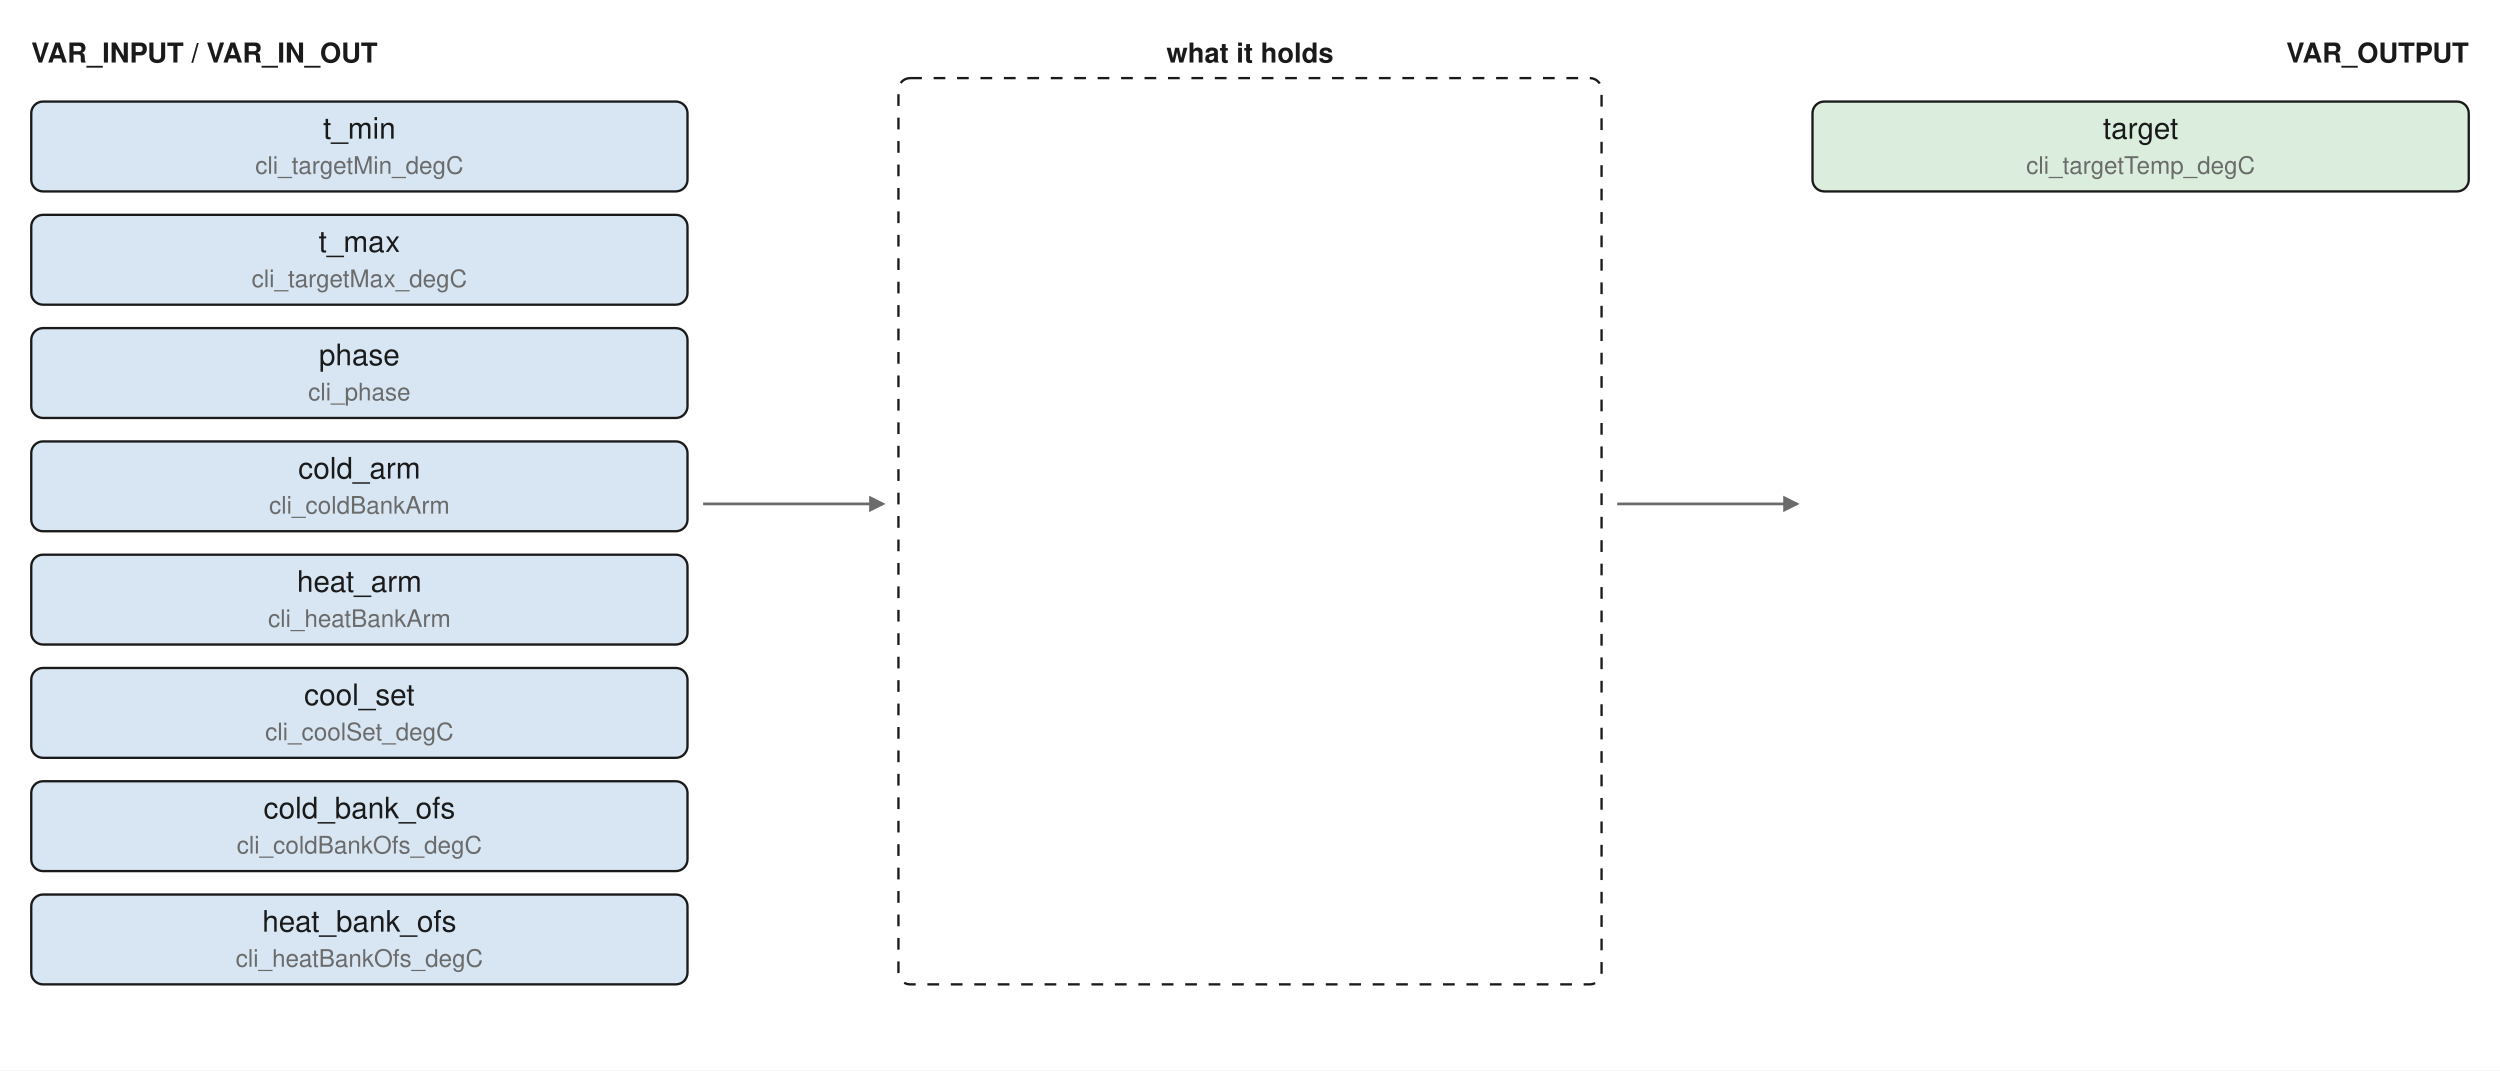
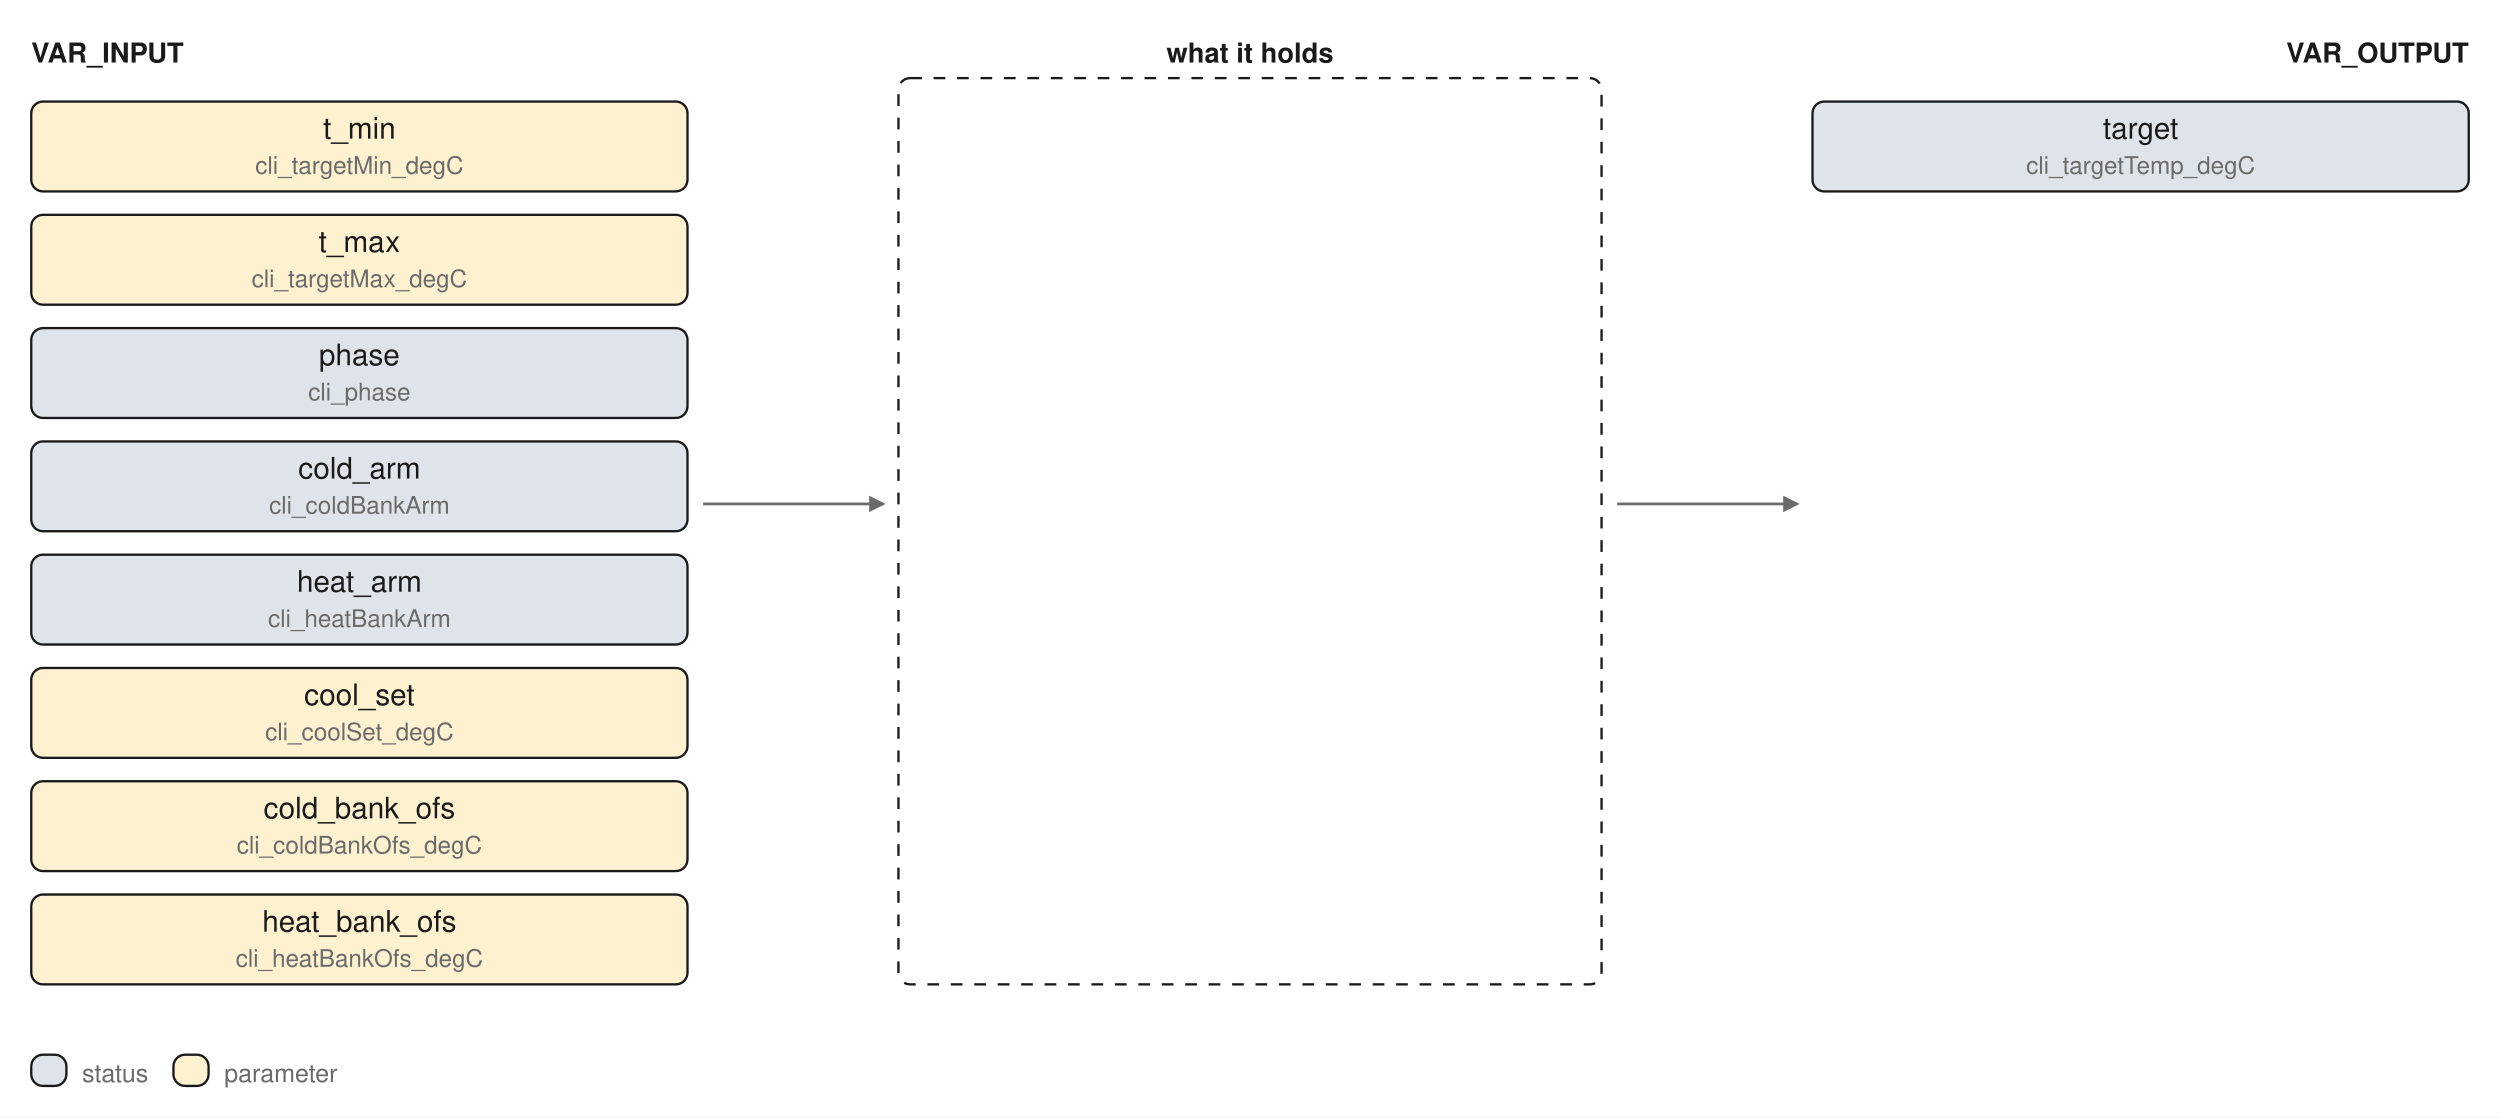
- <svg xmlns="http://www.w3.org/2000/svg" width="640" height="274" viewBox="0 0 640 274" style="max-width:100%;height:auto" content="&lt;mxfile host=&quot;app.diagrams.net&quot; type=&quot;device&quot;&gt;&lt;diagram id=&quot;target_temp&quot; name=&quot;target_temp&quot;&gt;&lt;mxGraphModel dx=&quot;640&quot; dy=&quot;274&quot; grid=&quot;0&quot; gridSize=&quot;10&quot; guides=&quot;1&quot; tooltips=&quot;1&quot; connect=&quot;1&quot; arrows=&quot;1&quot; fold=&quot;1&quot; page=&quot;1&quot; pageScale=&quot;1&quot; pageWidth=&quot;640&quot; pageHeight=&quot;274&quot; math=&quot;0&quot; shadow=&quot;0&quot;&gt;&lt;root&gt;&lt;mxCell id=&quot;0&quot;/&gt;&lt;mxCell id=&quot;1&quot; parent=&quot;0&quot;/&gt;&lt;mxCell id=&quot;n2&quot; value=&quot;VAR_INPUT / VAR_IN_OUT&quot; style=&quot;text;html=1;fontSize=7;fontColor=#1a1a1a;align=left;fontStyle=1&quot; vertex=&quot;1&quot; parent=&quot;1&quot;&gt;&lt;mxGeometry x=&quot;8&quot; y=&quot;9&quot; width=&quot;110&quot; height=&quot;11&quot; as=&quot;geometry&quot;/&gt;&lt;/mxCell&gt;&lt;mxCell id=&quot;n3&quot; value=&quot;what it holds&quot; style=&quot;text;html=1;fontSize=7;fontColor=#1a1a1a;align=center;fontStyle=1&quot; vertex=&quot;1&quot; parent=&quot;1&quot;&gt;&lt;mxGeometry x=&quot;320.0&quot; y=&quot;9&quot; width=&quot;65&quot; height=&quot;11&quot; as=&quot;geometry&quot;/&gt;&lt;/mxCell&gt;&lt;mxCell id=&quot;n4&quot; value=&quot;VAR_OUTPUT&quot; style=&quot;text;html=1;fontSize=7;fontColor=#1a1a1a;align=left;fontStyle=1&quot; vertex=&quot;1&quot; parent=&quot;1&quot;&gt;&lt;mxGeometry x=&quot;632&quot; y=&quot;9&quot; width=&quot;50&quot; height=&quot;11&quot; as=&quot;geometry&quot;/&gt;&lt;/mxCell&gt;&lt;mxCell id=&quot;n5&quot; value=&quot;t_min&quot; style=&quot;rounded=1;fillColor=#d8e6f3;strokeColor=#1a1a1a;whiteSpace=wrap;html=1;fontSize=8&quot; vertex=&quot;1&quot; parent=&quot;1&quot;&gt;&lt;mxGeometry x=&quot;8&quot; y=&quot;26&quot; width=&quot;168&quot; height=&quot;23&quot; as=&quot;geometry&quot;/&gt;&lt;/mxCell&gt;&lt;mxCell id=&quot;n6&quot; value=&quot;t_max&quot; style=&quot;rounded=1;fillColor=#d8e6f3;strokeColor=#1a1a1a;whiteSpace=wrap;html=1;fontSize=8&quot; vertex=&quot;1&quot; parent=&quot;1&quot;&gt;&lt;mxGeometry x=&quot;8&quot; y=&quot;55&quot; width=&quot;168&quot; height=&quot;23&quot; as=&quot;geometry&quot;/&gt;&lt;/mxCell&gt;&lt;mxCell id=&quot;n7&quot; value=&quot;phase&quot; style=&quot;rounded=1;fillColor=#d8e6f3;strokeColor=#1a1a1a;whiteSpace=wrap;html=1;fontSize=8&quot; vertex=&quot;1&quot; parent=&quot;1&quot;&gt;&lt;mxGeometry x=&quot;8&quot; y=&quot;84&quot; width=&quot;168&quot; height=&quot;23&quot; as=&quot;geometry&quot;/&gt;&lt;/mxCell&gt;&lt;mxCell id=&quot;n8&quot; value=&quot;cold_arm&quot; style=&quot;rounded=1;fillColor=#d8e6f3;strokeColor=#1a1a1a;whiteSpace=wrap;html=1;fontSize=8&quot; vertex=&quot;1&quot; parent=&quot;1&quot;&gt;&lt;mxGeometry x=&quot;8&quot; y=&quot;113&quot; width=&quot;168&quot; height=&quot;23&quot; as=&quot;geometry&quot;/&gt;&lt;/mxCell&gt;&lt;mxCell id=&quot;n9&quot; value=&quot;heat_arm&quot; style=&quot;rounded=1;fillColor=#d8e6f3;strokeColor=#1a1a1a;whiteSpace=wrap;html=1;fontSize=8&quot; vertex=&quot;1&quot; parent=&quot;1&quot;&gt;&lt;mxGeometry x=&quot;8&quot; y=&quot;142&quot; width=&quot;168&quot; height=&quot;23&quot; as=&quot;geometry&quot;/&gt;&lt;/mxCell&gt;&lt;mxCell id=&quot;n10&quot; value=&quot;cool_set&quot; style=&quot;rounded=1;fillColor=#d8e6f3;strokeColor=#1a1a1a;whiteSpace=wrap;html=1;fontSize=8&quot; vertex=&quot;1&quot; parent=&quot;1&quot;&gt;&lt;mxGeometry x=&quot;8&quot; y=&quot;171&quot; width=&quot;168&quot; height=&quot;23&quot; as=&quot;geometry&quot;/&gt;&lt;/mxCell&gt;&lt;mxCell id=&quot;n11&quot; value=&quot;cold_bank_ofs&quot; style=&quot;rounded=1;fillColor=#d8e6f3;strokeColor=#1a1a1a;whiteSpace=wrap;html=1;fontSize=8&quot; vertex=&quot;1&quot; parent=&quot;1&quot;&gt;&lt;mxGeometry x=&quot;8&quot; y=&quot;200&quot; width=&quot;168&quot; height=&quot;23&quot; as=&quot;geometry&quot;/&gt;&lt;/mxCell&gt;&lt;mxCell id=&quot;n12&quot; value=&quot;heat_bank_ofs&quot; style=&quot;rounded=1;fillColor=#d8e6f3;strokeColor=#1a1a1a;whiteSpace=wrap;html=1;fontSize=8&quot; vertex=&quot;1&quot; parent=&quot;1&quot;&gt;&lt;mxGeometry x=&quot;8&quot; y=&quot;229&quot; width=&quot;168&quot; height=&quot;23&quot; as=&quot;geometry&quot;/&gt;&lt;/mxCell&gt;&lt;mxCell id=&quot;n13&quot; value=&quot;target&quot; style=&quot;rounded=1;fillColor=#dbeedd;strokeColor=#1a1a1a;whiteSpace=wrap;html=1;fontSize=8&quot; vertex=&quot;1&quot; parent=&quot;1&quot;&gt;&lt;mxGeometry x=&quot;464&quot; y=&quot;26&quot; width=&quot;168&quot; height=&quot;23&quot; as=&quot;geometry&quot;/&gt;&lt;/mxCell&gt;&lt;mxCell id=&quot;n14&quot; value=&quot;&quot; style=&quot;rounded=1;fillColor=#ffffff;strokeColor=#1a1a1a;whiteSpace=wrap;html=1;fontSize=8;dashed=1&quot; vertex=&quot;1&quot; parent=&quot;1&quot;&gt;&lt;mxGeometry x=&quot;230&quot; y=&quot;20&quot; width=&quot;180&quot; height=&quot;232&quot; as=&quot;geometry&quot;/&gt;&lt;/mxCell&gt;&lt;mxCell id=&quot;e15&quot; value=&quot;&quot; style=&quot;edgeStyle=none;html=1;strokeColor=#6b6b6b;endArrow=block&quot; edge=&quot;1&quot; parent=&quot;1&quot;&gt;&lt;mxGeometry relative=&quot;1&quot; as=&quot;geometry&quot;&gt;&lt;mxPoint x=&quot;180&quot; y=&quot;129.0&quot; as=&quot;sourcePoint&quot;/&gt;&lt;mxPoint x=&quot;226&quot; y=&quot;129.0&quot; as=&quot;targetPoint&quot;/&gt;&lt;/mxGeometry&gt;&lt;/mxCell&gt;&lt;mxCell id=&quot;e16&quot; value=&quot;&quot; style=&quot;edgeStyle=none;html=1;strokeColor=#6b6b6b;endArrow=block&quot; edge=&quot;1&quot; parent=&quot;1&quot;&gt;&lt;mxGeometry relative=&quot;1&quot; as=&quot;geometry&quot;&gt;&lt;mxPoint x=&quot;414&quot; y=&quot;129.0&quot; as=&quot;sourcePoint&quot;/&gt;&lt;mxPoint x=&quot;460&quot; y=&quot;129.0&quot; as=&quot;targetPoint&quot;/&gt;&lt;/mxGeometry&gt;&lt;/mxCell&gt;&lt;/root&gt;&lt;/mxGraphModel&gt;&lt;/diagram&gt;&lt;/mxfile&gt;">
+ <svg xmlns="http://www.w3.org/2000/svg" width="640" height="286" viewBox="0 0 640 286" style="max-width:100%;height:auto" content="&lt;mxfile host=&quot;app.diagrams.net&quot; type=&quot;device&quot;&gt;&lt;diagram id=&quot;target_temp&quot; name=&quot;target_temp&quot;&gt;&lt;mxGraphModel dx=&quot;640&quot; dy=&quot;286&quot; grid=&quot;0&quot; gridSize=&quot;10&quot; guides=&quot;1&quot; tooltips=&quot;1&quot; connect=&quot;1&quot; arrows=&quot;1&quot; fold=&quot;1&quot; page=&quot;1&quot; pageScale=&quot;1&quot; pageWidth=&quot;640&quot; pageHeight=&quot;286&quot; math=&quot;0&quot; shadow=&quot;0&quot;&gt;&lt;root&gt;&lt;mxCell id=&quot;0&quot;/&gt;&lt;mxCell id=&quot;1&quot; parent=&quot;0&quot;/&gt;&lt;mxCell id=&quot;n2&quot; value=&quot;VAR_INPUT&quot; style=&quot;text;html=1;fontSize=7;fontColor=#1a1a1a;align=left;fontStyle=1&quot; vertex=&quot;1&quot; parent=&quot;1&quot;&gt;&lt;mxGeometry x=&quot;8&quot; y=&quot;9&quot; width=&quot;45&quot; height=&quot;11&quot; as=&quot;geometry&quot;/&gt;&lt;/mxCell&gt;&lt;mxCell id=&quot;n3&quot; value=&quot;what it holds&quot; style=&quot;text;html=1;fontSize=7;fontColor=#1a1a1a;align=center;fontStyle=1&quot; vertex=&quot;1&quot; parent=&quot;1&quot;&gt;&lt;mxGeometry x=&quot;320.0&quot; y=&quot;9&quot; width=&quot;65&quot; height=&quot;11&quot; as=&quot;geometry&quot;/&gt;&lt;/mxCell&gt;&lt;mxCell id=&quot;n4&quot; value=&quot;VAR_OUTPUT&quot; style=&quot;text;html=1;fontSize=7;fontColor=#1a1a1a;align=left;fontStyle=1&quot; vertex=&quot;1&quot; parent=&quot;1&quot;&gt;&lt;mxGeometry x=&quot;632&quot; y=&quot;9&quot; width=&quot;50&quot; height=&quot;11&quot; as=&quot;geometry&quot;/&gt;&lt;/mxCell&gt;&lt;mxCell id=&quot;n5&quot; value=&quot;t_min&quot; style=&quot;rounded=1;fillColor=#fdf1d0;strokeColor=#1a1a1a;whiteSpace=wrap;html=1;fontSize=8&quot; vertex=&quot;1&quot; parent=&quot;1&quot;&gt;&lt;mxGeometry x=&quot;8&quot; y=&quot;26&quot; width=&quot;168&quot; height=&quot;23&quot; as=&quot;geometry&quot;/&gt;&lt;/mxCell&gt;&lt;mxCell id=&quot;n6&quot; value=&quot;t_max&quot; style=&quot;rounded=1;fillColor=#fdf1d0;strokeColor=#1a1a1a;whiteSpace=wrap;html=1;fontSize=8&quot; vertex=&quot;1&quot; parent=&quot;1&quot;&gt;&lt;mxGeometry x=&quot;8&quot; y=&quot;55&quot; width=&quot;168&quot; height=&quot;23&quot; as=&quot;geometry&quot;/&gt;&lt;/mxCell&gt;&lt;mxCell id=&quot;n7&quot; value=&quot;phase&quot; style=&quot;rounded=1;fillColor=#dfe4ea;strokeColor=#1a1a1a;whiteSpace=wrap;html=1;fontSize=8&quot; vertex=&quot;1&quot; parent=&quot;1&quot;&gt;&lt;mxGeometry x=&quot;8&quot; y=&quot;84&quot; width=&quot;168&quot; height=&quot;23&quot; as=&quot;geometry&quot;/&gt;&lt;/mxCell&gt;&lt;mxCell id=&quot;n8&quot; value=&quot;cold_arm&quot; style=&quot;rounded=1;fillColor=#dfe4ea;strokeColor=#1a1a1a;whiteSpace=wrap;html=1;fontSize=8&quot; vertex=&quot;1&quot; parent=&quot;1&quot;&gt;&lt;mxGeometry x=&quot;8&quot; y=&quot;113&quot; width=&quot;168&quot; height=&quot;23&quot; as=&quot;geometry&quot;/&gt;&lt;/mxCell&gt;&lt;mxCell id=&quot;n9&quot; value=&quot;heat_arm&quot; style=&quot;rounded=1;fillColor=#dfe4ea;strokeColor=#1a1a1a;whiteSpace=wrap;html=1;fontSize=8&quot; vertex=&quot;1&quot; parent=&quot;1&quot;&gt;&lt;mxGeometry x=&quot;8&quot; y=&quot;142&quot; width=&quot;168&quot; height=&quot;23&quot; as=&quot;geometry&quot;/&gt;&lt;/mxCell&gt;&lt;mxCell id=&quot;n10&quot; value=&quot;cool_set&quot; style=&quot;rounded=1;fillColor=#fdf1d0;strokeColor=#1a1a1a;whiteSpace=wrap;html=1;fontSize=8&quot; vertex=&quot;1&quot; parent=&quot;1&quot;&gt;&lt;mxGeometry x=&quot;8&quot; y=&quot;171&quot; width=&quot;168&quot; height=&quot;23&quot; as=&quot;geometry&quot;/&gt;&lt;/mxCell&gt;&lt;mxCell id=&quot;n11&quot; value=&quot;cold_bank_ofs&quot; style=&quot;rounded=1;fillColor=#fdf1d0;strokeColor=#1a1a1a;whiteSpace=wrap;html=1;fontSize=8&quot; vertex=&quot;1&quot; parent=&quot;1&quot;&gt;&lt;mxGeometry x=&quot;8&quot; y=&quot;200&quot; width=&quot;168&quot; height=&quot;23&quot; as=&quot;geometry&quot;/&gt;&lt;/mxCell&gt;&lt;mxCell id=&quot;n12&quot; value=&quot;heat_bank_ofs&quot; style=&quot;rounded=1;fillColor=#fdf1d0;strokeColor=#1a1a1a;whiteSpace=wrap;html=1;fontSize=8&quot; vertex=&quot;1&quot; parent=&quot;1&quot;&gt;&lt;mxGeometry x=&quot;8&quot; y=&quot;229&quot; width=&quot;168&quot; height=&quot;23&quot; as=&quot;geometry&quot;/&gt;&lt;/mxCell&gt;&lt;mxCell id=&quot;n13&quot; value=&quot;target&quot; style=&quot;rounded=1;fillColor=#dfe4ea;strokeColor=#1a1a1a;whiteSpace=wrap;html=1;fontSize=8&quot; vertex=&quot;1&quot; parent=&quot;1&quot;&gt;&lt;mxGeometry x=&quot;464&quot; y=&quot;26&quot; width=&quot;168&quot; height=&quot;23&quot; as=&quot;geometry&quot;/&gt;&lt;/mxCell&gt;&lt;mxCell id=&quot;n14&quot; value=&quot;&quot; style=&quot;rounded=1;fillColor=#ffffff;strokeColor=#1a1a1a;whiteSpace=wrap;html=1;fontSize=8;dashed=1&quot; vertex=&quot;1&quot; parent=&quot;1&quot;&gt;&lt;mxGeometry x=&quot;230&quot; y=&quot;20&quot; width=&quot;180&quot; height=&quot;232&quot; as=&quot;geometry&quot;/&gt;&lt;/mxCell&gt;&lt;mxCell id=&quot;e15&quot; value=&quot;&quot; style=&quot;edgeStyle=none;html=1;strokeColor=#6b6b6b;endArrow=block&quot; edge=&quot;1&quot; parent=&quot;1&quot;&gt;&lt;mxGeometry relative=&quot;1&quot; as=&quot;geometry&quot;&gt;&lt;mxPoint x=&quot;180&quot; y=&quot;129.0&quot; as=&quot;sourcePoint&quot;/&gt;&lt;mxPoint x=&quot;226&quot; y=&quot;129.0&quot; as=&quot;targetPoint&quot;/&gt;&lt;/mxGeometry&gt;&lt;/mxCell&gt;&lt;mxCell id=&quot;e16&quot; value=&quot;&quot; style=&quot;edgeStyle=none;html=1;strokeColor=#6b6b6b;endArrow=block&quot; edge=&quot;1&quot; parent=&quot;1&quot;&gt;&lt;mxGeometry relative=&quot;1&quot; as=&quot;geometry&quot;&gt;&lt;mxPoint x=&quot;414&quot; y=&quot;129.0&quot; as=&quot;sourcePoint&quot;/&gt;&lt;mxPoint x=&quot;460&quot; y=&quot;129.0&quot; as=&quot;targetPoint&quot;/&gt;&lt;/mxGeometry&gt;&lt;/mxCell&gt;&lt;mxCell id=&quot;n17&quot; value=&quot;&quot; style=&quot;rounded=1;fillColor=#dfe4ea;strokeColor=#1a1a1a;whiteSpace=wrap;html=1;fontSize=8&quot; vertex=&quot;1&quot; parent=&quot;1&quot;&gt;&lt;mxGeometry x=&quot;8&quot; y=&quot;270&quot; width=&quot;9&quot; height=&quot;8&quot; as=&quot;geometry&quot;/&gt;&lt;/mxCell&gt;&lt;mxCell id=&quot;n18&quot; value=&quot;status&quot; style=&quot;text;html=1;fontSize=6;fontColor=#6b6b6b;align=left&quot; vertex=&quot;1&quot; parent=&quot;1&quot;&gt;&lt;mxGeometry x=&quot;21&quot; y=&quot;270.6&quot; width=&quot;40&quot; height=&quot;10.4&quot; as=&quot;geometry&quot;/&gt;&lt;/mxCell&gt;&lt;mxCell id=&quot;n19&quot; value=&quot;&quot; style=&quot;rounded=1;fillColor=#fdf1d0;strokeColor=#1a1a1a;whiteSpace=wrap;html=1;fontSize=8&quot; vertex=&quot;1&quot; parent=&quot;1&quot;&gt;&lt;mxGeometry x=&quot;44.4&quot; y=&quot;270&quot; width=&quot;9&quot; height=&quot;8&quot; as=&quot;geometry&quot;/&gt;&lt;/mxCell&gt;&lt;mxCell id=&quot;n20&quot; value=&quot;parameter&quot; style=&quot;text;html=1;fontSize=6;fontColor=#6b6b6b;align=left&quot; vertex=&quot;1&quot; parent=&quot;1&quot;&gt;&lt;mxGeometry x=&quot;57.4&quot; y=&quot;270.6&quot; width=&quot;45&quot; height=&quot;10.4&quot; as=&quot;geometry&quot;/&gt;&lt;/mxCell&gt;&lt;/root&gt;&lt;/mxGraphModel&gt;&lt;/diagram&gt;&lt;/mxfile&gt;">
  <defs>
    <marker id="a" markerWidth="6" markerHeight="6" refX="5" refY="3" orient="auto">
      <path d="M0,0 L6,3 L0,6 z" fill="#6b6b6b" />
    </marker>
  </defs>
-   <rect width="640" height="274" fill="#ffffff" />
-   <text x="8" y="16" font-family="Helvetica,Arial,sans-serif" font-size="7" fill="#1a1a1a" text-anchor="start" font-weight="bold">VAR_INPUT / VAR_IN_OUT</text>
+   <rect width="640" height="286" fill="#ffffff" />
+   <text x="8" y="16" font-family="Helvetica,Arial,sans-serif" font-size="7" fill="#1a1a1a" text-anchor="start" font-weight="bold">VAR_INPUT</text>
  <text x="320.0" y="16" font-family="Helvetica,Arial,sans-serif" font-size="7" fill="#1a1a1a" text-anchor="middle" font-weight="bold">what it holds</text>
  <text x="632" y="16" font-family="Helvetica,Arial,sans-serif" font-size="7" fill="#1a1a1a" text-anchor="end" font-weight="bold">VAR_OUTPUT</text>
-   <rect x="8" y="26" width="168" height="23" rx="3" fill="#d8e6f3" stroke="#1a1a1a" stroke-width="0.6" />
+   <rect x="8" y="26" width="168" height="23" rx="3" fill="#fdf1d0" stroke="#1a1a1a" stroke-width="0.6" />
  <text x="92.0" y="35.5" font-family="Helvetica,Arial,sans-serif" font-size="7.6" fill="#1a1a1a" text-anchor="middle">t_min</text>
  <text x="92.0" y="44.5" font-family="Helvetica,Arial,sans-serif" font-size="6.2" fill="#6b6b6b" text-anchor="middle">cli_targetMin_degC</text>
-   <rect x="8" y="55" width="168" height="23" rx="3" fill="#d8e6f3" stroke="#1a1a1a" stroke-width="0.6" />
+   <rect x="8" y="55" width="168" height="23" rx="3" fill="#fdf1d0" stroke="#1a1a1a" stroke-width="0.6" />
  <text x="92.0" y="64.5" font-family="Helvetica,Arial,sans-serif" font-size="7.6" fill="#1a1a1a" text-anchor="middle">t_max</text>
  <text x="92.0" y="73.5" font-family="Helvetica,Arial,sans-serif" font-size="6.2" fill="#6b6b6b" text-anchor="middle">cli_targetMax_degC</text>
-   <rect x="8" y="84" width="168" height="23" rx="3" fill="#d8e6f3" stroke="#1a1a1a" stroke-width="0.6" />
+   <rect x="8" y="84" width="168" height="23" rx="3" fill="#dfe4ea" stroke="#1a1a1a" stroke-width="0.6" />
  <text x="92.0" y="93.5" font-family="Helvetica,Arial,sans-serif" font-size="7.6" fill="#1a1a1a" text-anchor="middle">phase</text>
  <text x="92.0" y="102.5" font-family="Helvetica,Arial,sans-serif" font-size="6.2" fill="#6b6b6b" text-anchor="middle">cli_phase</text>
-   <rect x="8" y="113" width="168" height="23" rx="3" fill="#d8e6f3" stroke="#1a1a1a" stroke-width="0.6" />
+   <rect x="8" y="113" width="168" height="23" rx="3" fill="#dfe4ea" stroke="#1a1a1a" stroke-width="0.6" />
  <text x="92.0" y="122.5" font-family="Helvetica,Arial,sans-serif" font-size="7.6" fill="#1a1a1a" text-anchor="middle">cold_arm</text>
  <text x="92.0" y="131.5" font-family="Helvetica,Arial,sans-serif" font-size="6.2" fill="#6b6b6b" text-anchor="middle">cli_coldBankArm</text>
-   <rect x="8" y="142" width="168" height="23" rx="3" fill="#d8e6f3" stroke="#1a1a1a" stroke-width="0.6" />
+   <rect x="8" y="142" width="168" height="23" rx="3" fill="#dfe4ea" stroke="#1a1a1a" stroke-width="0.6" />
  <text x="92.0" y="151.5" font-family="Helvetica,Arial,sans-serif" font-size="7.6" fill="#1a1a1a" text-anchor="middle">heat_arm</text>
  <text x="92.0" y="160.5" font-family="Helvetica,Arial,sans-serif" font-size="6.2" fill="#6b6b6b" text-anchor="middle">cli_heatBankArm</text>
-   <rect x="8" y="171" width="168" height="23" rx="3" fill="#d8e6f3" stroke="#1a1a1a" stroke-width="0.6" />
+   <rect x="8" y="171" width="168" height="23" rx="3" fill="#fdf1d0" stroke="#1a1a1a" stroke-width="0.6" />
  <text x="92.0" y="180.5" font-family="Helvetica,Arial,sans-serif" font-size="7.6" fill="#1a1a1a" text-anchor="middle">cool_set</text>
  <text x="92.0" y="189.5" font-family="Helvetica,Arial,sans-serif" font-size="6.2" fill="#6b6b6b" text-anchor="middle">cli_coolSet_degC</text>
-   <rect x="8" y="200" width="168" height="23" rx="3" fill="#d8e6f3" stroke="#1a1a1a" stroke-width="0.6" />
+   <rect x="8" y="200" width="168" height="23" rx="3" fill="#fdf1d0" stroke="#1a1a1a" stroke-width="0.6" />
  <text x="92.0" y="209.5" font-family="Helvetica,Arial,sans-serif" font-size="7.6" fill="#1a1a1a" text-anchor="middle">cold_bank_ofs</text>
  <text x="92.0" y="218.5" font-family="Helvetica,Arial,sans-serif" font-size="6.2" fill="#6b6b6b" text-anchor="middle">cli_coldBankOfs_degC</text>
-   <rect x="8" y="229" width="168" height="23" rx="3" fill="#d8e6f3" stroke="#1a1a1a" stroke-width="0.6" />
+   <rect x="8" y="229" width="168" height="23" rx="3" fill="#fdf1d0" stroke="#1a1a1a" stroke-width="0.6" />
  <text x="92.0" y="238.5" font-family="Helvetica,Arial,sans-serif" font-size="7.6" fill="#1a1a1a" text-anchor="middle">heat_bank_ofs</text>
  <text x="92.0" y="247.5" font-family="Helvetica,Arial,sans-serif" font-size="6.2" fill="#6b6b6b" text-anchor="middle">cli_heatBankOfs_degC</text>
-   <rect x="464" y="26" width="168" height="23" rx="3" fill="#dbeedd" stroke="#1a1a1a" stroke-width="0.6" />
+   <rect x="464" y="26" width="168" height="23" rx="3" fill="#dfe4ea" stroke="#1a1a1a" stroke-width="0.6" />
  <text x="548.0" y="35.5" font-family="Helvetica,Arial,sans-serif" font-size="7.6" fill="#1a1a1a" text-anchor="middle">target</text>
  <text x="548.0" y="44.5" font-family="Helvetica,Arial,sans-serif" font-size="6.2" fill="#6b6b6b" text-anchor="middle">cli_targetTemp_degC</text>
  <rect x="230" y="20" width="180" height="232" rx="3" fill="#ffffff" stroke="#1a1a1a" stroke-width="0.6" stroke-dasharray="3,3" />
  <polyline points="180,129.0 226,129.0" fill="none" stroke="#6b6b6b" stroke-width="0.7" marker-end="url(#a)" />
  <polyline points="414,129.0 460,129.0" fill="none" stroke="#6b6b6b" stroke-width="0.7" marker-end="url(#a)" />
+   <rect x="8" y="270" width="9" height="8" rx="3" fill="#dfe4ea" stroke="#1a1a1a" stroke-width="0.6" />
+   <text x="21" y="277" font-family="Helvetica,Arial,sans-serif" font-size="6.4" fill="#6b6b6b" text-anchor="start">status</text>
+   <rect x="44.4" y="270" width="9" height="8" rx="3" fill="#fdf1d0" stroke="#1a1a1a" stroke-width="0.6" />
+   <text x="57.4" y="277" font-family="Helvetica,Arial,sans-serif" font-size="6.4" fill="#6b6b6b" text-anchor="start">parameter</text>
</svg>
